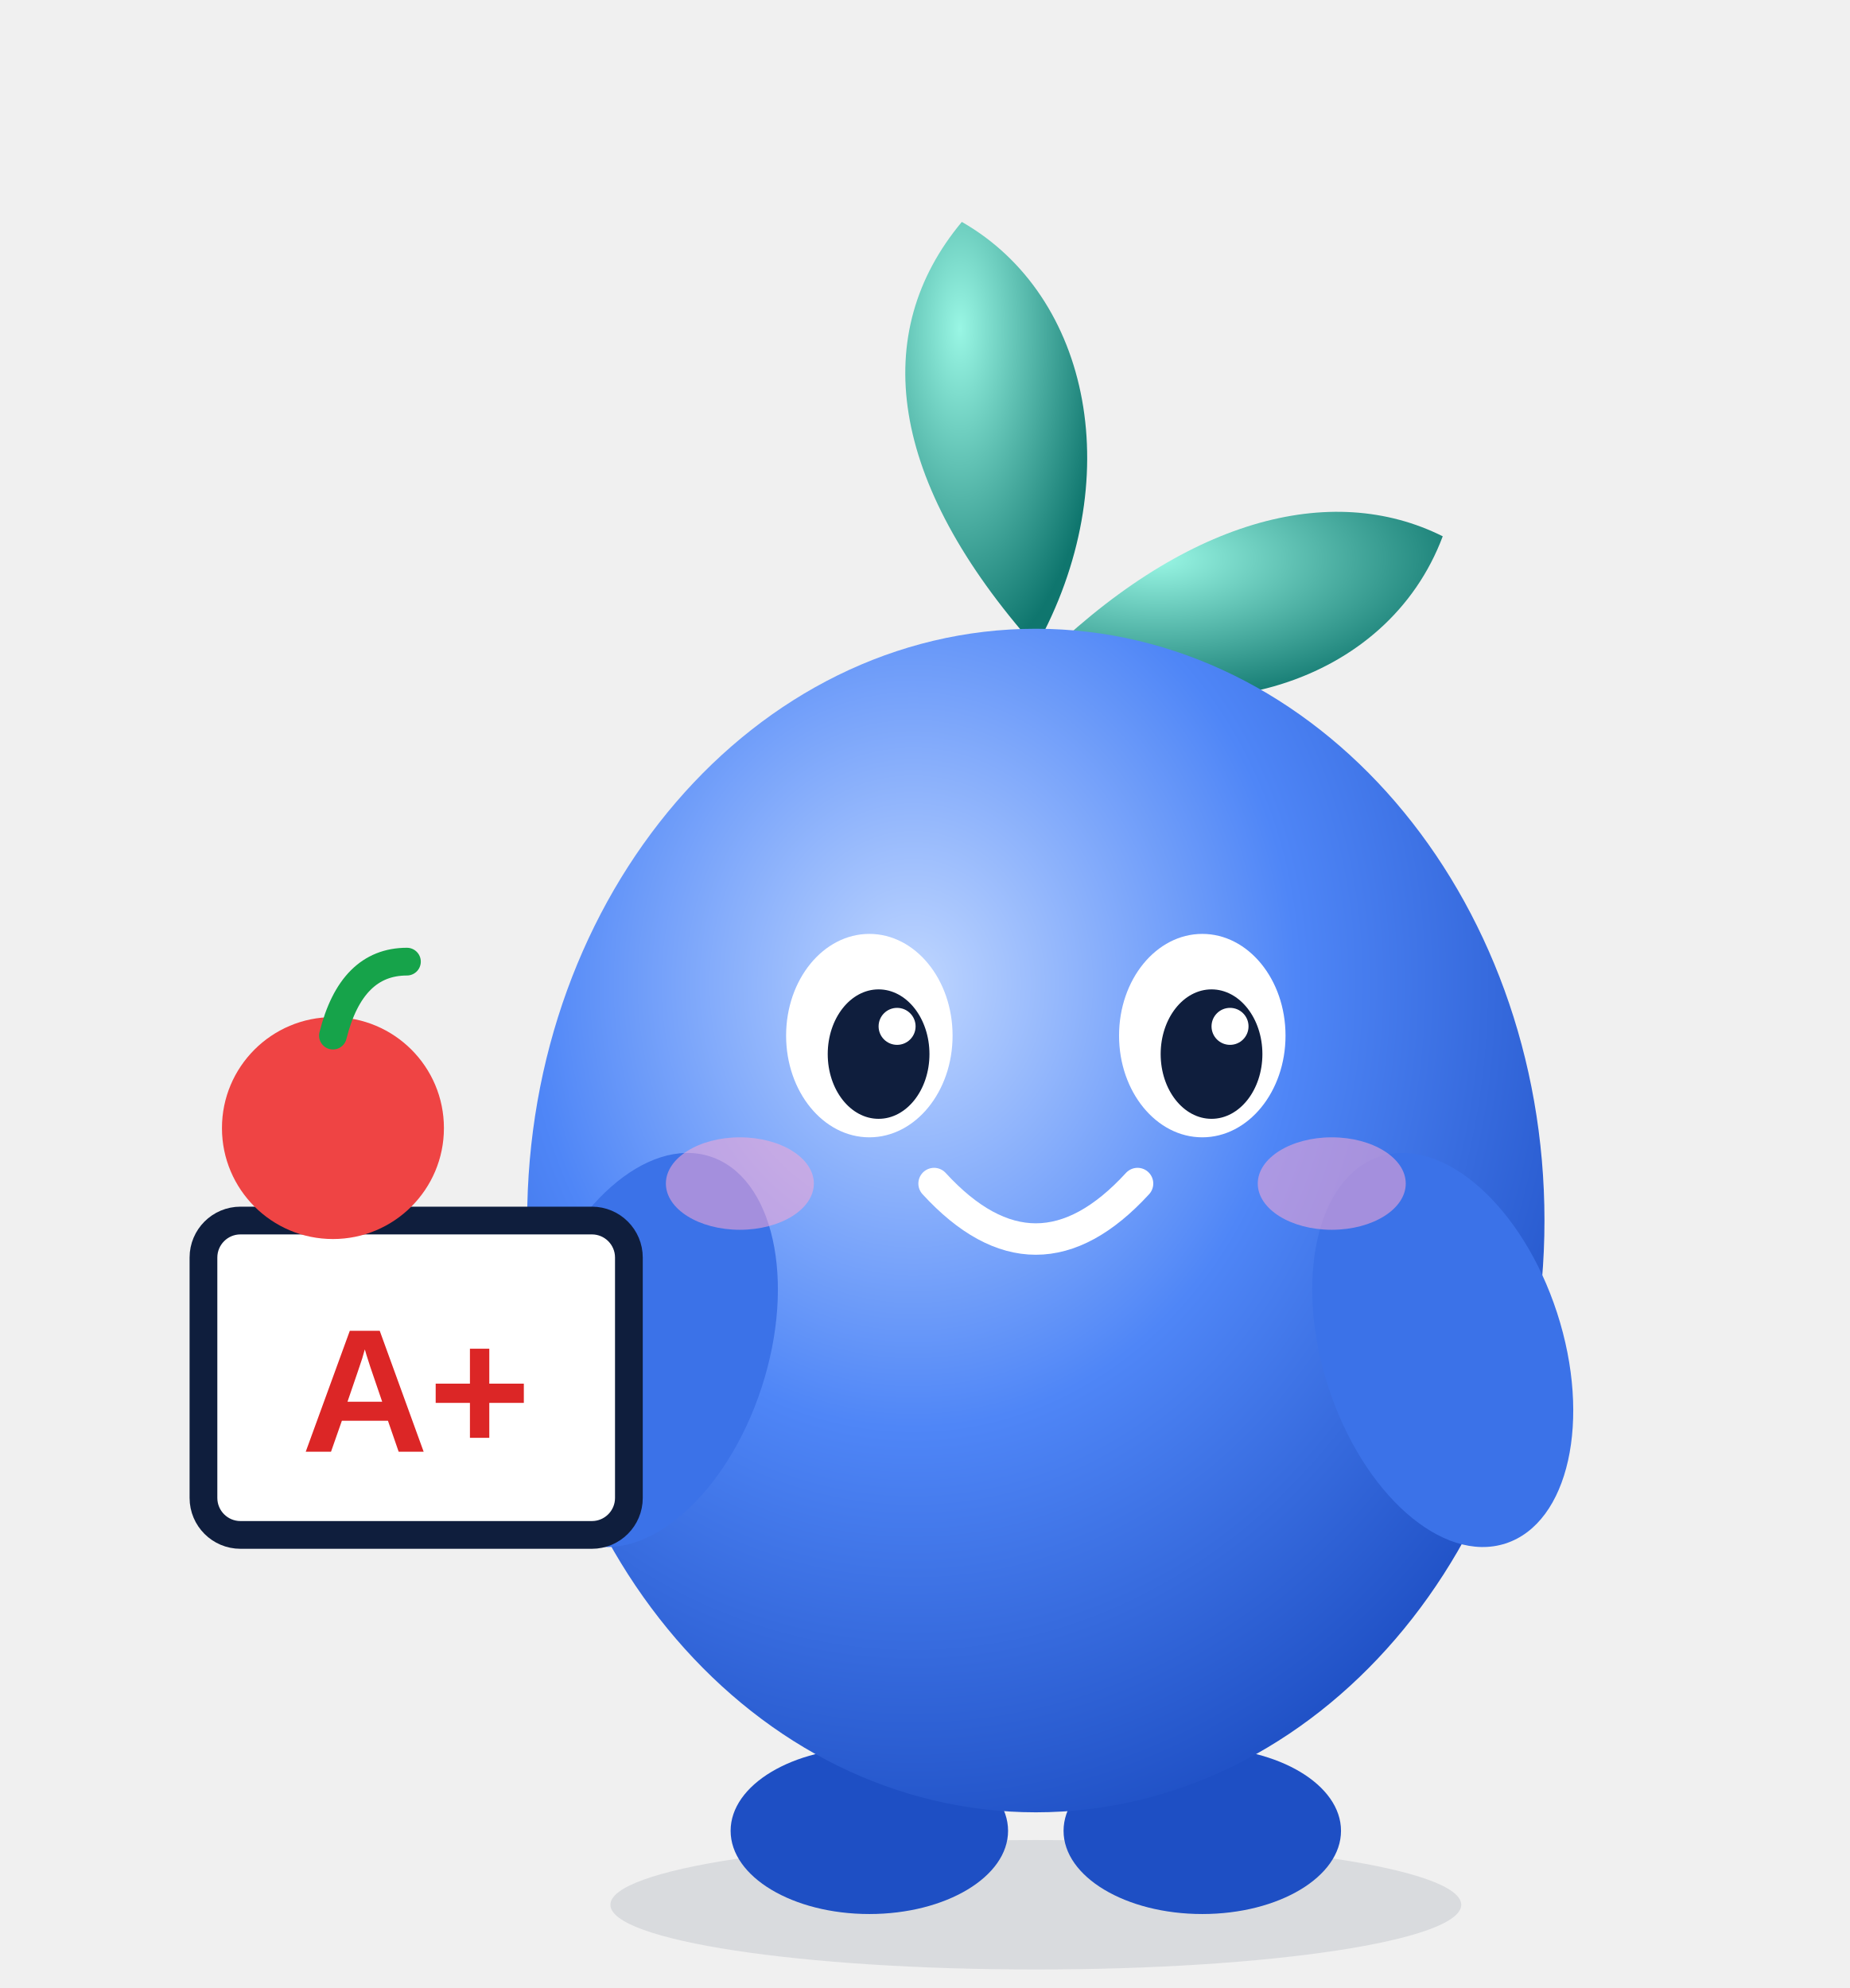
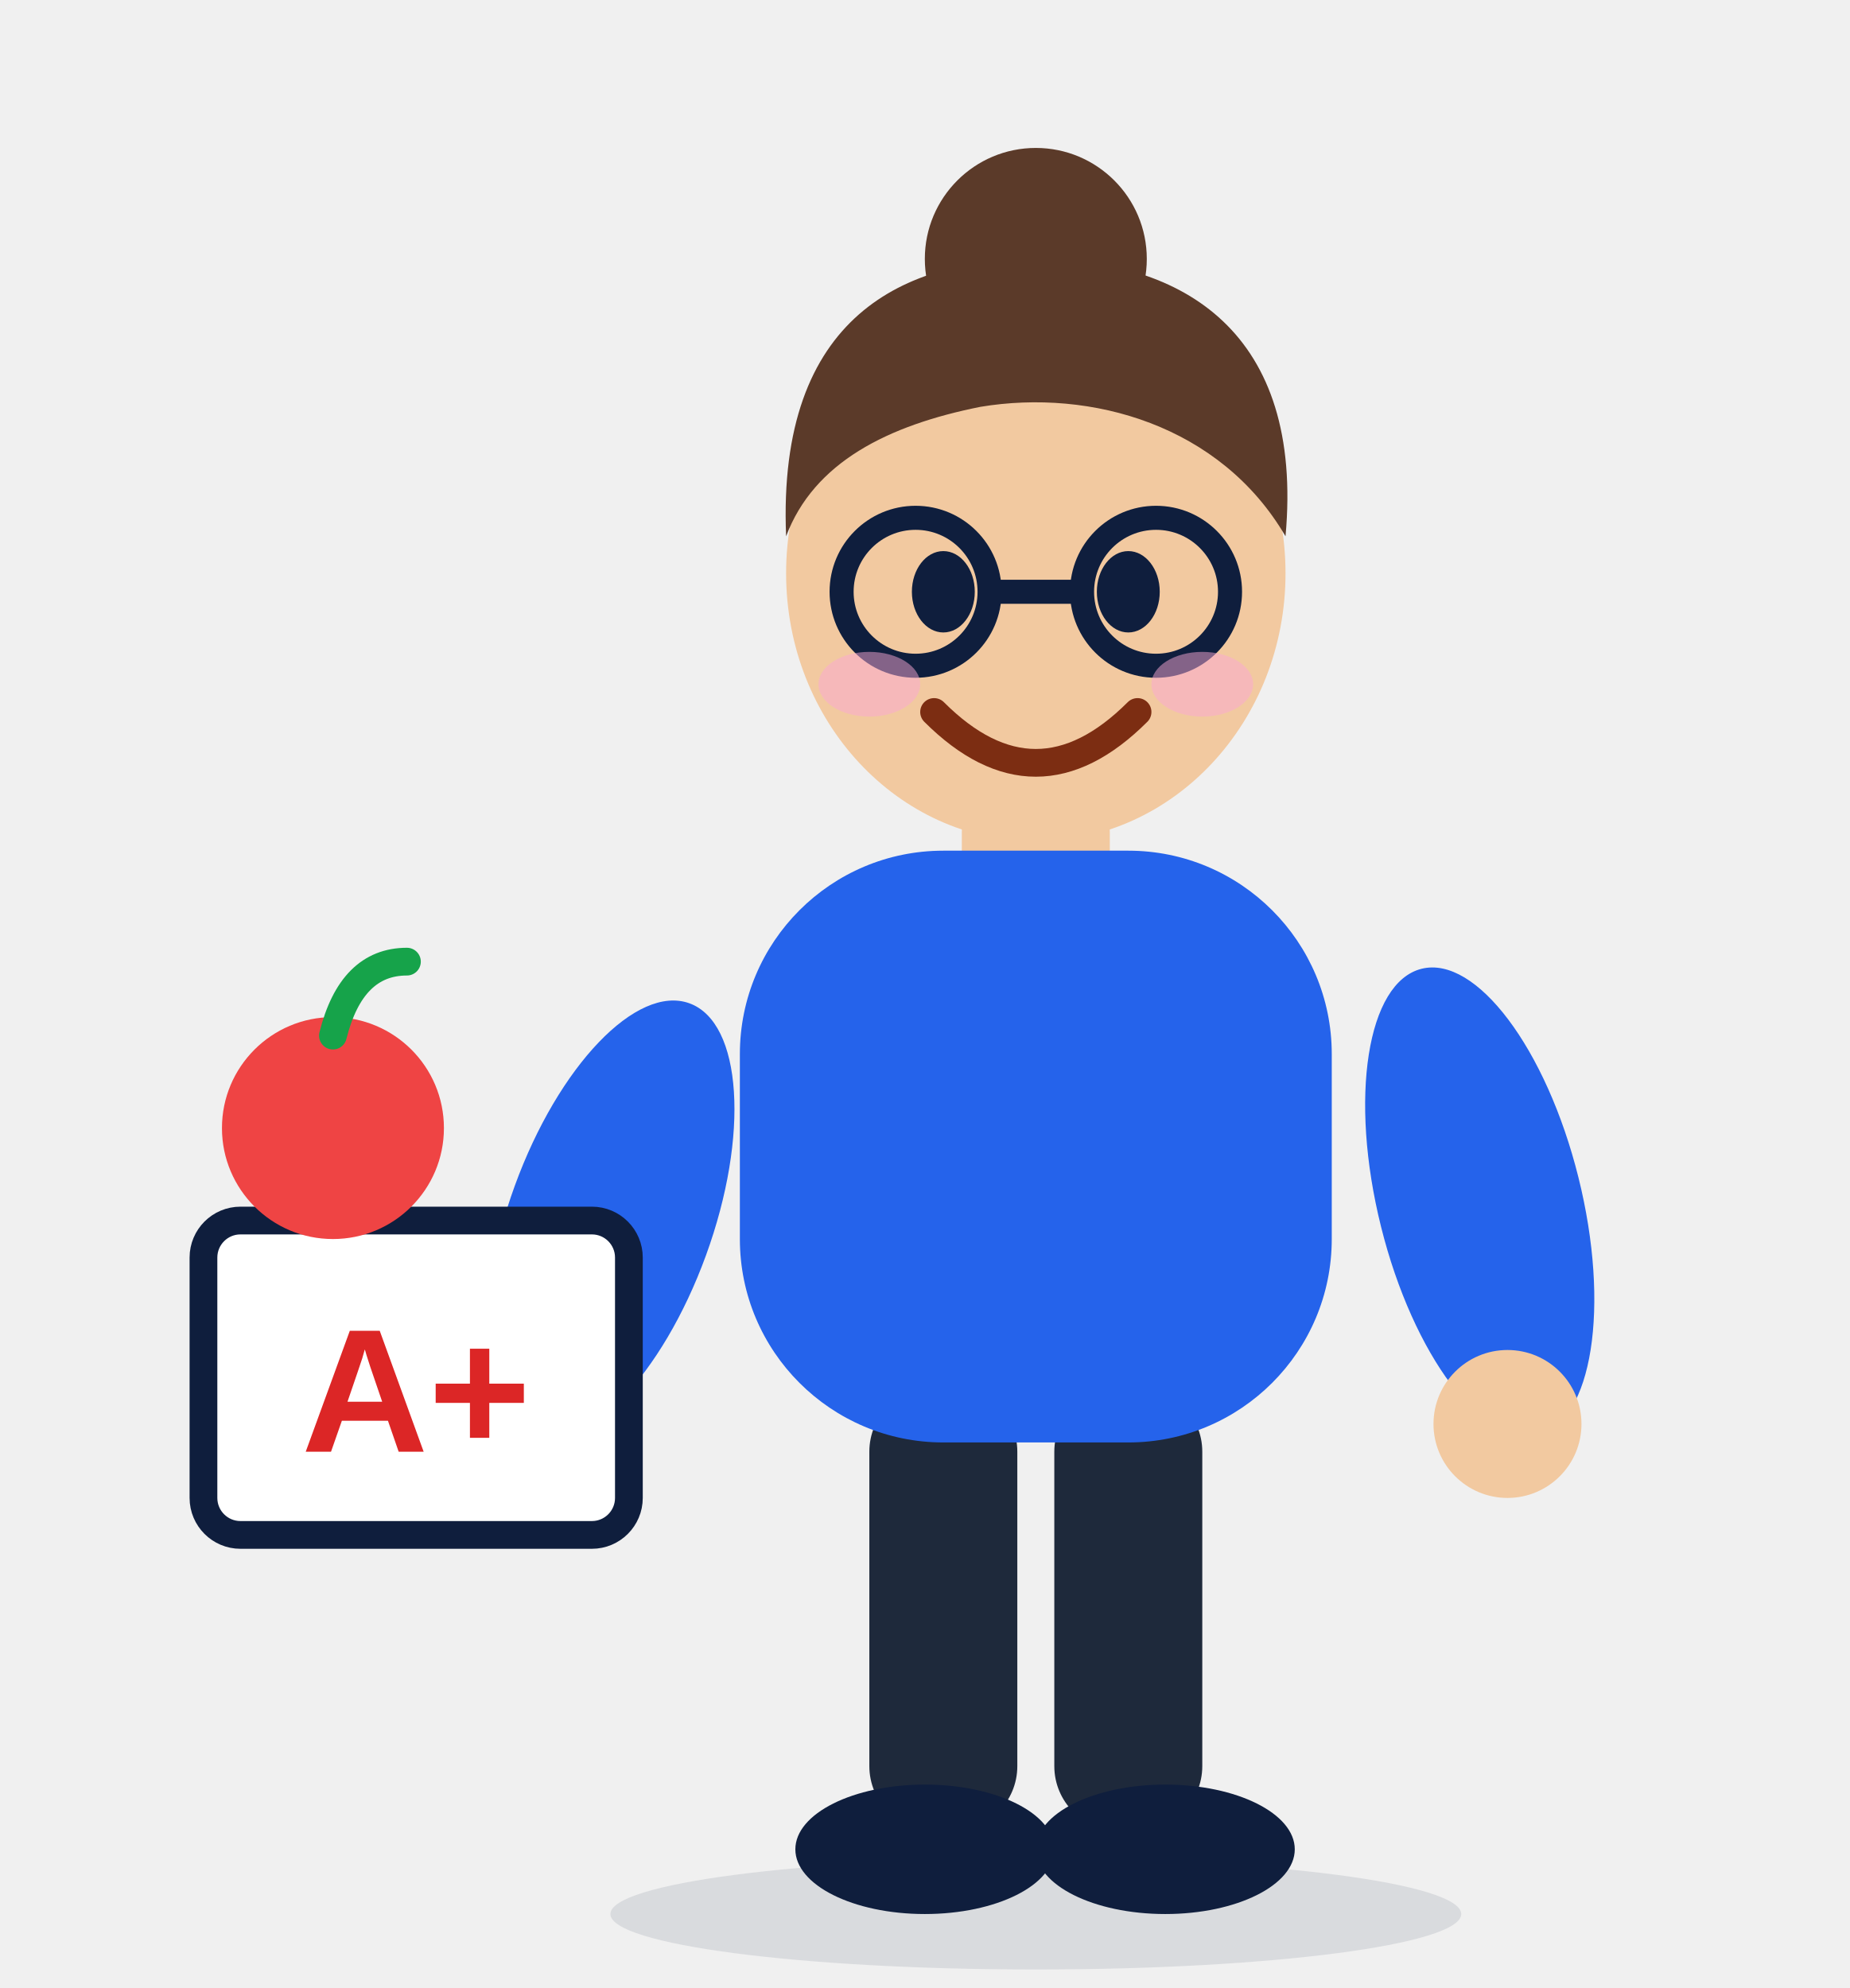
<svg xmlns="http://www.w3.org/2000/svg" viewBox="0 0 200 215">
-   <defs>
-     <radialGradient id="b" cx="38%" cy="30%" r="75%">
-       <stop offset="0" stop-color="#BFD6FF" />
-       <stop offset=".5" stop-color="#4F86F7" />
-       <stop offset="1" stop-color="#1E4FC4" />
-     </radialGradient>
-     <radialGradient id="l" cx="30%" cy="25%" r="80%">
-       <stop offset="0" stop-color="#99F6E4" />
-       <stop offset="1" stop-color="#0F766E" />
-     </radialGradient>
-   </defs>
-   <ellipse cx="112" cy="206" rx="46" ry="7" fill="#0F1E3D" opacity=".10" />
-   <ellipse cx="94" cy="198" rx="15" ry="9" fill="#1E4FC4" />
-   <ellipse cx="130" cy="198" rx="15" ry="9" fill="#1E4FC4" />
-   <path d="M112 70 C96 52 94 36 104 24 C118 32 122 52 112 70Z" fill="url(#l)" />
-   <path d="M112 72 C128 56 144 52 156 58 C150 74 130 80 112 72Z" fill="url(#l)" />
-   <ellipse cx="112" cy="132" rx="55" ry="64" fill="url(#b)" />
-   <ellipse cx="156" cy="146" rx="13" ry="22" fill="#3B72E8" transform="rotate(-18 156 146)" />
-   <ellipse cx="70" cy="146" rx="13" ry="22" fill="#3B72E8" transform="rotate(18 70 146)" />
-   <ellipse cx="94" cy="112" rx="9" ry="11" fill="#fff" />
-   <ellipse cx="130" cy="112" rx="9" ry="11" fill="#fff" />
-   <ellipse cx="95" cy="114" rx="5.5" ry="7" fill="#0F1E3D" />
-   <ellipse cx="131" cy="114" rx="5.5" ry="7" fill="#0F1E3D" />
-   <circle cx="97" cy="111" r="2" fill="#fff" />
-   <circle cx="133" cy="111" r="2" fill="#fff" />
-   <ellipse cx="80" cy="128" rx="8" ry="5" fill="#F9A8D4" opacity=".55" />
-   <ellipse cx="144" cy="128" rx="8" ry="5" fill="#F9A8D4" opacity=".55" />
-   <path d="M101 128 Q112 140 123 128" fill="none" stroke="#fff" stroke-width="3.4" stroke-linecap="round" />
+   <ellipse cx="112" cy="207" rx="46" ry="6" fill="#0F1E3D" opacity=".10" />
+   <circle cx="112" cy="28" r="12" fill="#5B3A29" />
+   <rect x="94" y="150" width="16" height="48" rx="7" fill="#1E293B" />
+   <rect x="114" y="150" width="16" height="48" rx="7" fill="#1E293B" />
+   <ellipse cx="100" cy="200" rx="14" ry="7" fill="#0F1E3D" />
+   <ellipse cx="126" cy="200" rx="14" ry="7" fill="#0F1E3D" />
+   <rect x="104" y="84" width="16" height="14" rx="6" fill="#F2C9A0" />
+   <ellipse cx="160" cy="130" rx="11" ry="26" fill="#2563EB" transform="rotate(-14 160 130)" />
+   <ellipse cx="163" cy="154" rx="8" ry="8" fill="#F2C9A0" />
+   <rect x="80" y="92" width="64" height="64" rx="22" fill="#2563EB" />
+   <ellipse cx="66" cy="132" rx="11" ry="25" fill="#2563EB" transform="rotate(20 66 132)" />
+   <ellipse cx="60" cy="152" rx="8" ry="8" fill="#F2C9A0" />
+   <ellipse cx="112" cy="62" rx="27" ry="29" fill="#F2C9A0" />
+   <path d="M85 58 C84 34 98 28 112 28 C128 28 141 36 139 58 C132 46 118 42 106 44 C96 46 88 50 85 58Z" fill="#5B3A29" />
+   <ellipse cx="102" cy="64" rx="3.4" ry="4.4" fill="#0F1E3D" />
+   <ellipse cx="122" cy="64" rx="3.4" ry="4.4" fill="#0F1E3D" />
+   <g fill="none" stroke="#0F1E3D" stroke-width="2.6">
+     <circle cx="99" cy="64" r="8" />
+     <circle cx="125" cy="64" r="8" />
+     <path d="M107 64h10" />
+   </g>
+   <ellipse cx="94" cy="74" rx="5.5" ry="3.5" fill="#F9A8D4" opacity=".5" />
+   <ellipse cx="130" cy="74" rx="5.5" ry="3.5" fill="#F9A8D4" opacity=".5" />
+   <path d="M101 77 Q112 88 123 77" fill="none" stroke="#7C2D12" stroke-width="3" stroke-linecap="round" />
  <rect x="22" y="132" width="46" height="34" rx="4" fill="#fff" stroke="#0F1E3D" stroke-width="3" />
  <text x="45" y="157" text-anchor="middle" font-family="Arial" font-weight="800" font-size="19" fill="#DC2626">A+</text>
  <circle cx="36" cy="122" r="12" fill="#EF4444" />
  <path d="M36 112 Q38 104 44 104" stroke="#16A34A" stroke-width="3" fill="none" stroke-linecap="round" />
</svg>
